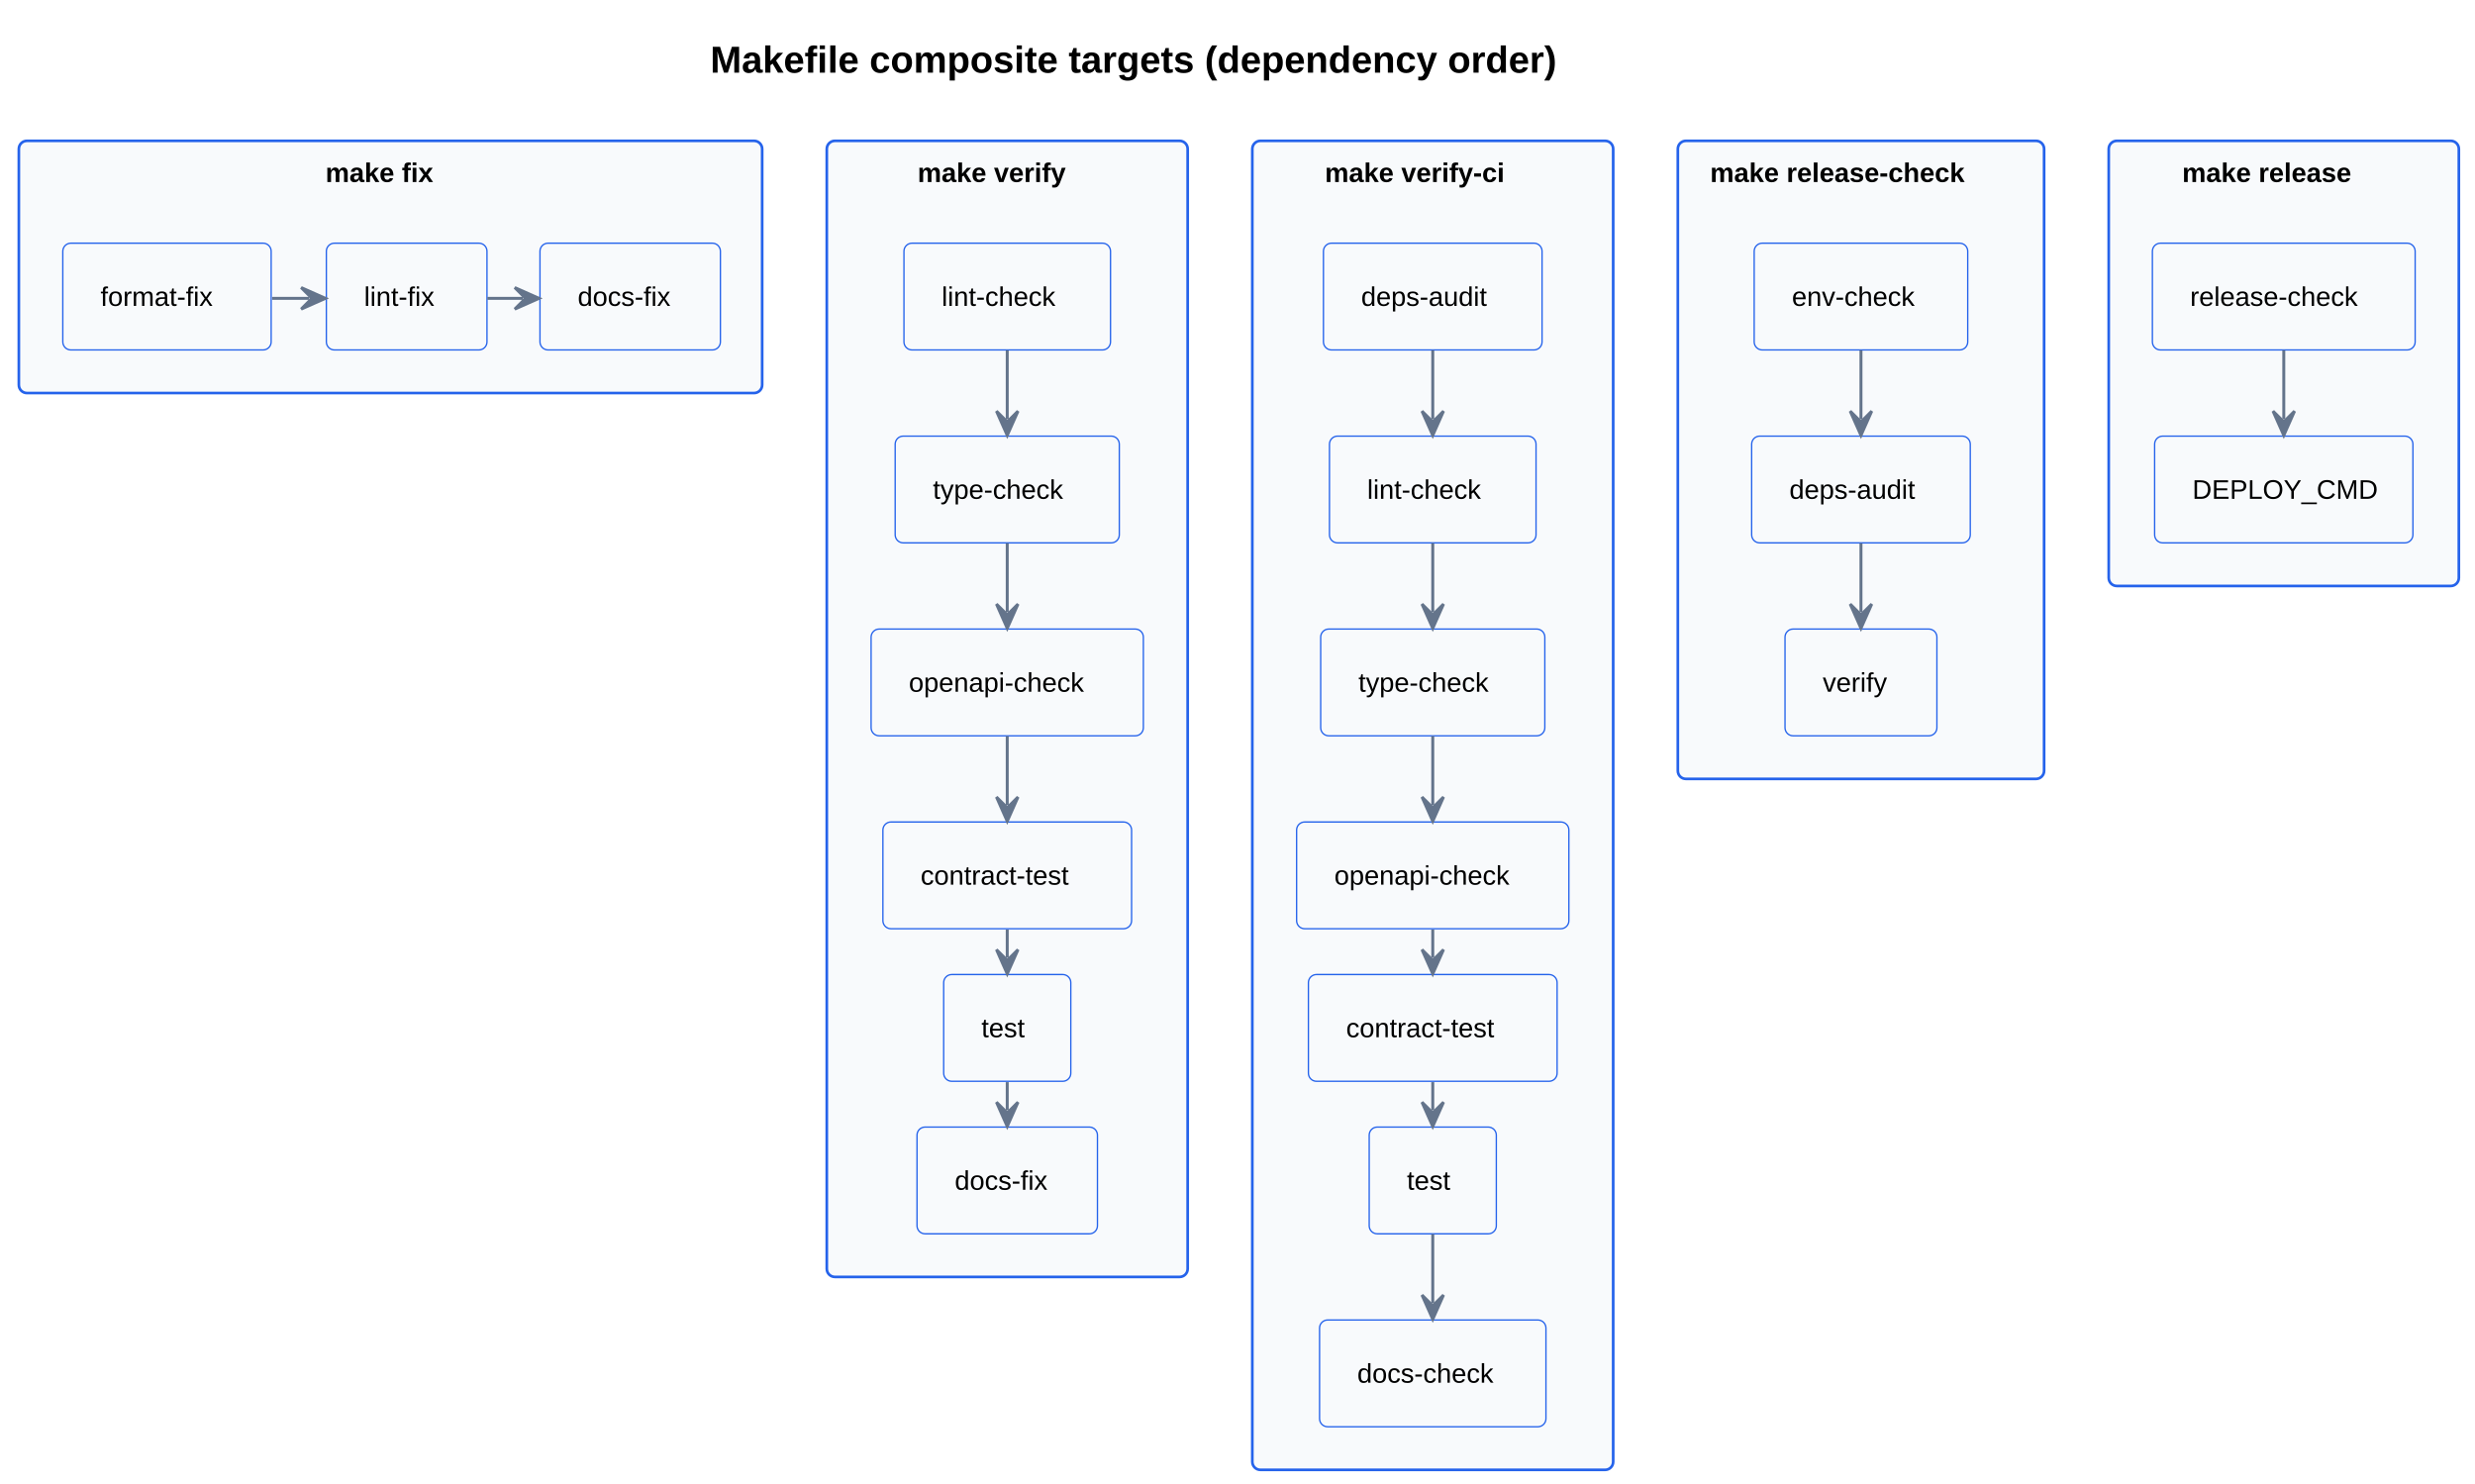
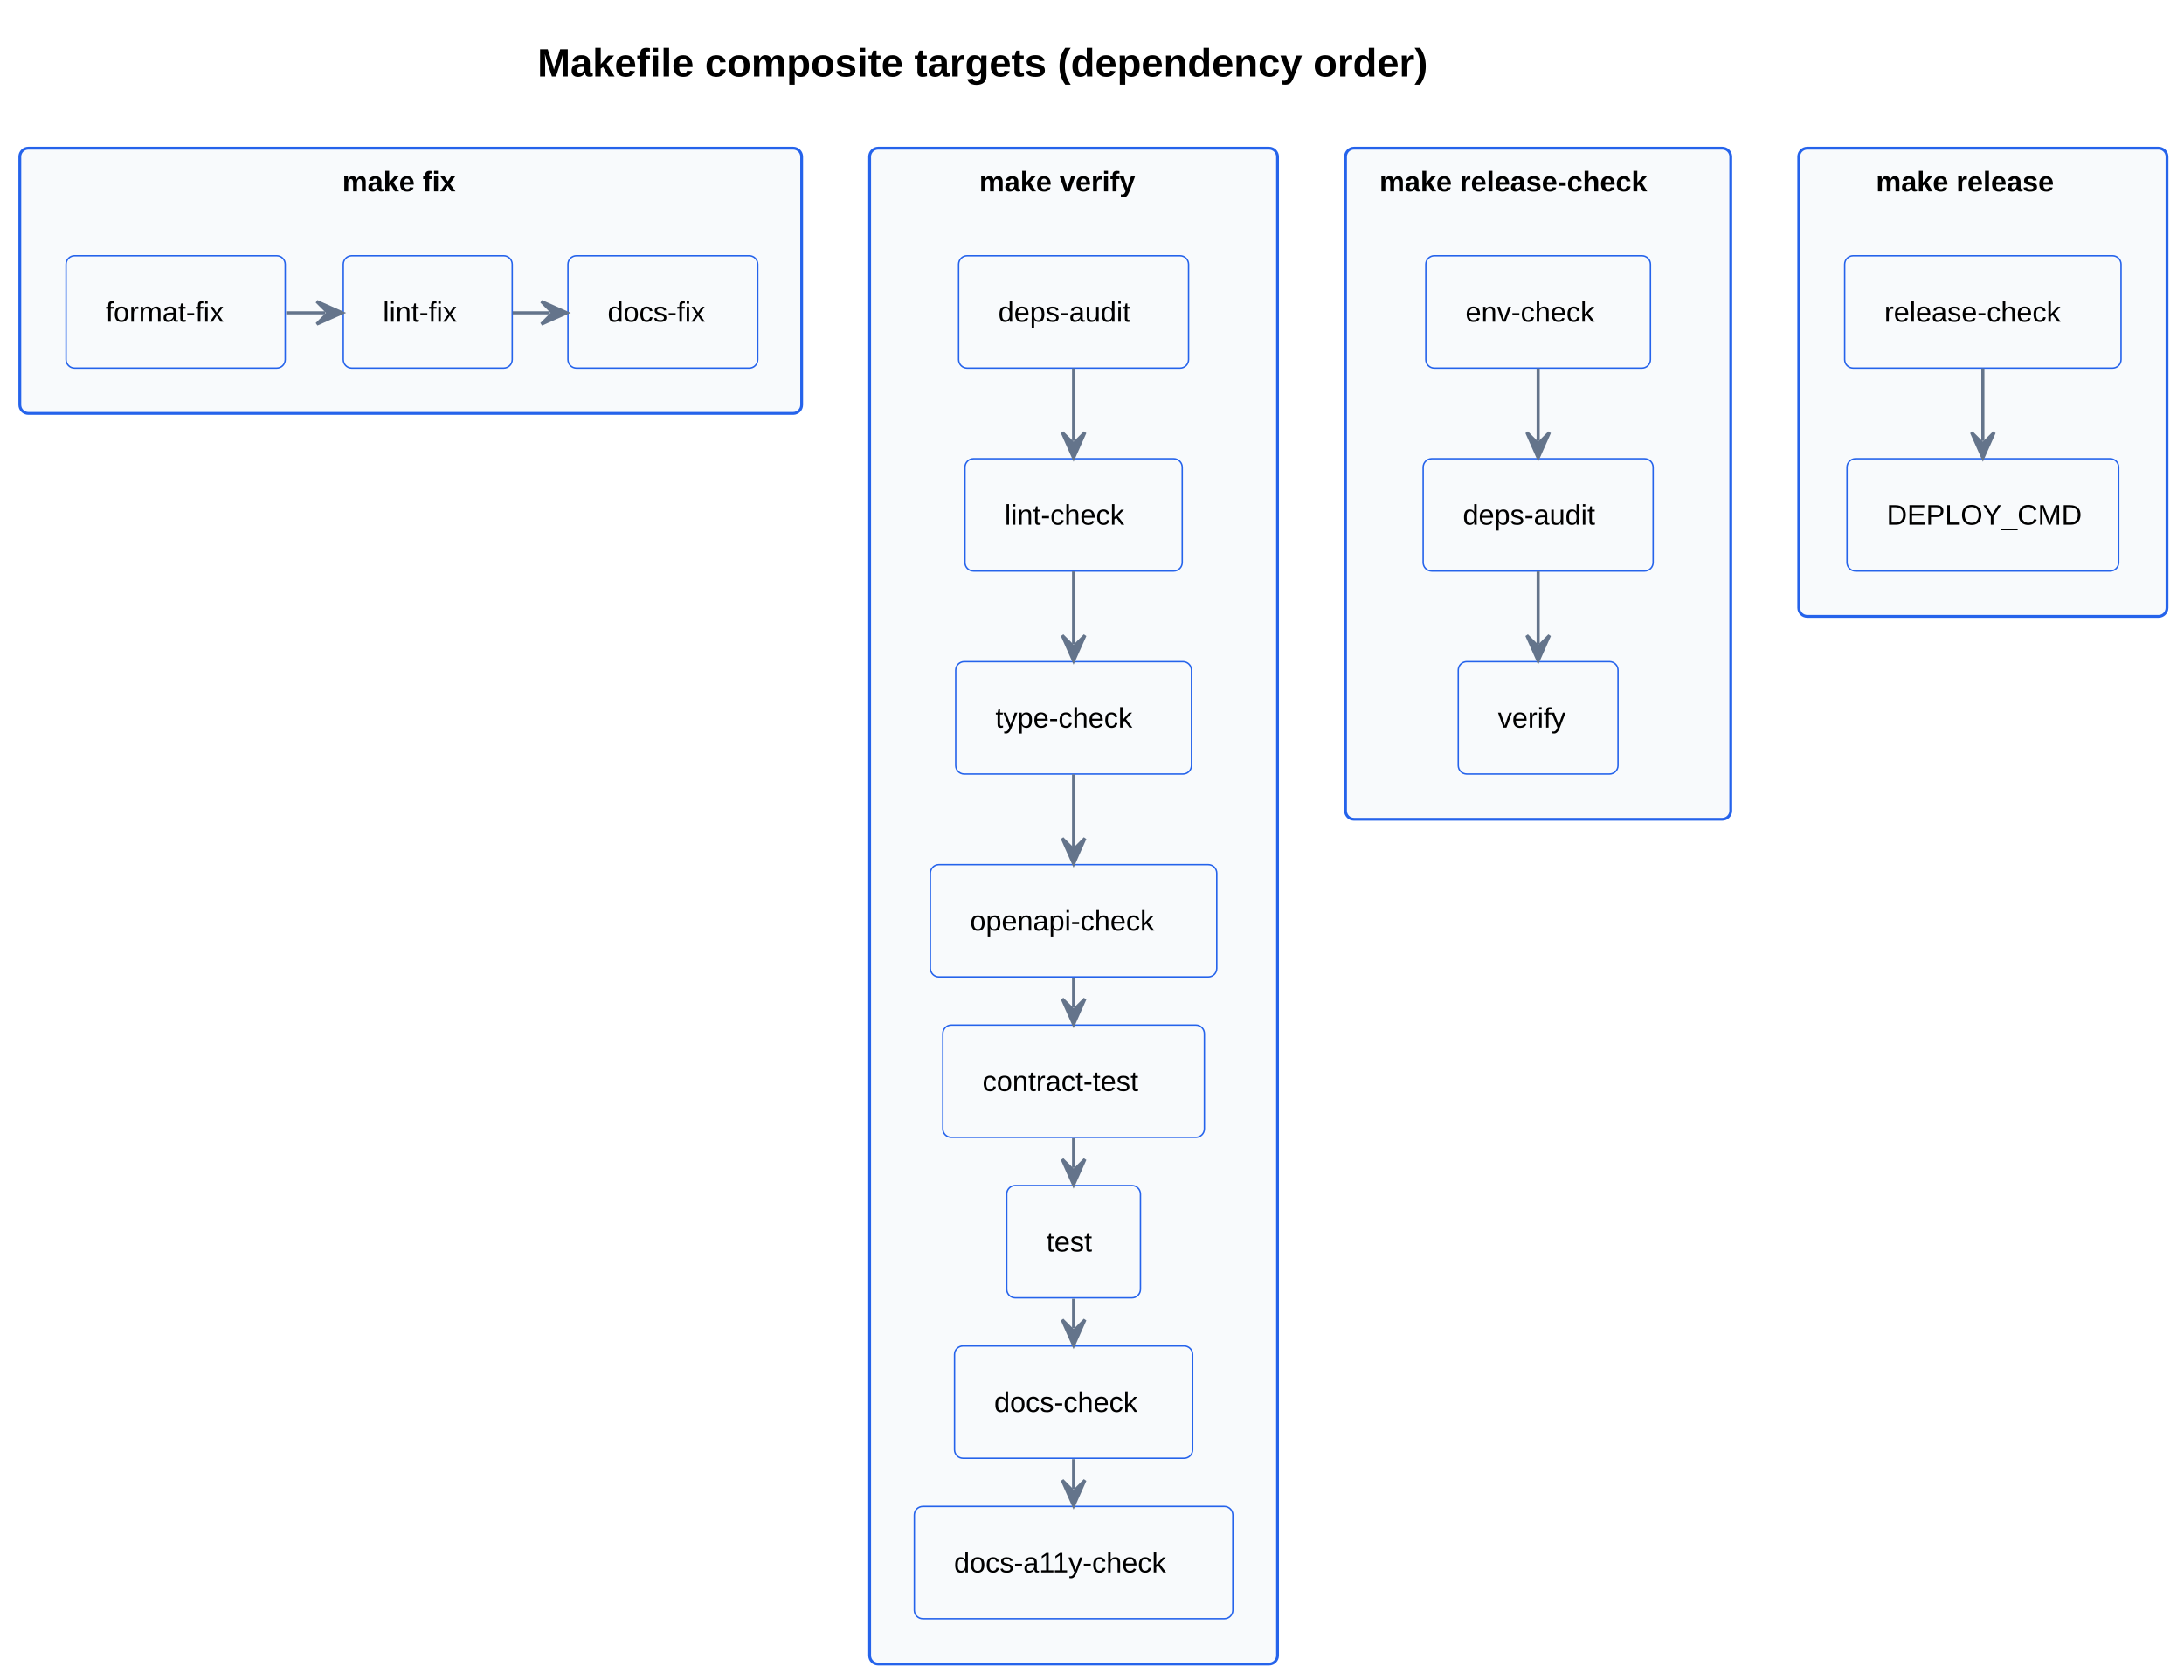
- <svg xmlns="http://www.w3.org/2000/svg" contentStyleType="text/css" data-diagram-type="DESCRIPTION" height="551px" preserveAspectRatio="none" style="width:919px;height:551px;background:#FFFFFF;" version="1.1" viewBox="0 0 919 551" width="919px" zoomAndPan="magnify">
+ <svg xmlns="http://www.w3.org/2000/svg" contentStyleType="text/css" data-diagram-type="DESCRIPTION" height="593px" preserveAspectRatio="none" style="width:771px;height:593px;background:#FFFFFF;" version="1.1" viewBox="0 0 771 593" width="771px" zoomAndPan="magnify">
  <defs />
  <g>
    <g class="title" data-source-line="44">
-       <text fill="#000000" font-family="'Arial'" font-size="14" font-weight="bold" lengthAdjust="spacing" textLength="377.562" x="263.719" y="26.995">Makefile composite targets (dependency order)</text>
+       <text fill="#000000" font-family="'Arial'" font-size="14" font-weight="bold" lengthAdjust="spacing" textLength="377.562" x="189.719" y="26.995">Makefile composite targets (dependency order)</text>
    </g>
    <g class="cluster" data-qualified-name="make fix" data-source-line="48" id="ent0002">
      <rect fill="#F8FAFC" height="93.64" rx="3" ry="3" style="stroke:#2563EB;stroke-width:1;" width="276" x="7" y="52.297" />
      <text fill="#000000" font-family="'Arial'" font-size="10" font-weight="bold" lengthAdjust="spacing" textLength="48.31" x="120.845" y="67.579">make fix</text>
    </g>
    <g class="cluster" data-qualified-name="make verify" data-source-line="56" id="ent0008">
-       <rect fill="#F8FAFC" height="421.84" rx="3" ry="3" style="stroke:#2563EB;stroke-width:1;" width="134" x="307" y="52.297" />
-       <text fill="#000000" font-family="'Arial'" font-size="10" font-weight="bold" lengthAdjust="spacing" textLength="66.611" x="340.694" y="67.579">make verify</text>
+       <rect fill="#F8FAFC" height="535.12" rx="3" ry="3" style="stroke:#2563EB;stroke-width:1;" width="144" x="307" y="52.297" />
+       <text fill="#000000" font-family="'Arial'" font-size="10" font-weight="bold" lengthAdjust="spacing" textLength="66.611" x="345.694" y="67.579">make verify</text>
    </g>
-     <g class="cluster" data-qualified-name="make verify-ci" data-source-line="70" id="ent0020">
-       <rect fill="#F8FAFC" height="493.48" rx="3" ry="3" style="stroke:#2563EB;stroke-width:1;" width="134" x="465" y="52.297" />
-       <text fill="#000000" font-family="'Arial'" font-size="10" font-weight="bold" lengthAdjust="spacing" textLength="80.117" x="491.941" y="67.579">make verify-ci</text>
+     <g class="cluster" data-qualified-name="make release-check" data-source-line="74" id="ent0024">
+       <rect fill="#F8FAFC" height="236.92" rx="3" ry="3" style="stroke:#2563EB;stroke-width:1;" width="136" x="475" y="52.297" />
+       <text fill="#000000" font-family="'Arial'" font-size="10" font-weight="bold" lengthAdjust="spacing" textLength="112.046" x="486.977" y="67.579">make release-check</text>
    </g>
-     <g class="cluster" data-qualified-name="make release-check" data-source-line="86" id="ent0034">
-       <rect fill="#F8FAFC" height="236.92" rx="3" ry="3" style="stroke:#2563EB;stroke-width:1;" width="136" x="623" y="52.297" />
-       <text fill="#000000" font-family="'Arial'" font-size="10" font-weight="bold" lengthAdjust="spacing" textLength="112.046" x="634.977" y="67.579">make release-check</text>
-     </g>
-     <g class="cluster" data-qualified-name="make release" data-source-line="94" id="ent0040">
-       <rect fill="#F8FAFC" height="165.28" rx="3" ry="3" style="stroke:#2563EB;stroke-width:1;" width="130" x="783" y="52.297" />
-       <text fill="#000000" font-family="'Arial'" font-size="10" font-weight="bold" lengthAdjust="spacing" textLength="75.488" x="810.256" y="67.579">make release</text>
+     <g class="cluster" data-qualified-name="make release" data-source-line="82" id="ent0030">
+       <rect fill="#F8FAFC" height="165.28" rx="3" ry="3" style="stroke:#2563EB;stroke-width:1;" width="130" x="635" y="52.297" />
+       <text fill="#000000" font-family="'Arial'" font-size="10" font-weight="bold" lengthAdjust="spacing" textLength="75.488" x="662.256" y="67.579">make release</text>
    </g>
    <g class="entity" data-qualified-name="make fix.f1" data-source-line="49" id="ent0003">
      <rect fill="#F8FAFC" height="39.641" rx="3" ry="3" style="stroke:#2563EB;stroke-width:0.5;" width="77.365" x="23.32" y="90.297" />
      <text fill="#000000" font-family="'Arial'" font-size="10" lengthAdjust="spacing" textLength="49.365" x="37.32" y="113.579">format-fix</text>
    </g>
    <g class="entity" data-qualified-name="make fix.f2" data-source-line="50" id="ent0004">
      <rect fill="#F8FAFC" height="39.641" rx="3" ry="3" style="stroke:#2563EB;stroke-width:0.5;" width="59.641" x="121.18" y="90.297" />
      <text fill="#000000" font-family="'Arial'" font-size="10" lengthAdjust="spacing" textLength="31.641" x="135.18" y="113.579">lint-fix</text>
    </g>
    <g class="entity" data-qualified-name="make fix.f3" data-source-line="51" id="ent0005">
      <rect fill="#F8FAFC" height="39.641" rx="3" ry="3" style="stroke:#2563EB;stroke-width:0.5;" width="66.999" x="200.5" y="90.297" />
      <text fill="#000000" font-family="'Arial'" font-size="10" lengthAdjust="spacing" textLength="38.999" x="214.5" y="113.579">docs-fix</text>
    </g>
-     <g class="entity" data-qualified-name="make verify.m1" data-source-line="57" id="ent0009">
-       <rect fill="#F8FAFC" height="39.641" rx="3" ry="3" style="stroke:#2563EB;stroke-width:0.5;" width="76.701" x="335.65" y="90.297" />
-       <text fill="#000000" font-family="'Arial'" font-size="10" lengthAdjust="spacing" textLength="48.701" x="349.65" y="113.579">lint-check</text>
+     <g class="entity" data-qualified-name="make verify.m0" data-source-line="57" id="ent0009">
+       <rect fill="#F8FAFC" height="39.641" rx="3" ry="3" style="stroke:#2563EB;stroke-width:0.5;" width="81.179" x="338.41" y="90.297" />
+       <text fill="#000000" font-family="'Arial'" font-size="10" lengthAdjust="spacing" textLength="53.179" x="352.41" y="113.579">deps-audit</text>
    </g>
-     <g class="entity" data-qualified-name="make verify.m2" data-source-line="58" id="ent0010">
-       <rect fill="#F8FAFC" height="39.641" rx="3" ry="3" style="stroke:#2563EB;stroke-width:0.5;" width="83.225" x="332.39" y="161.937" />
-       <text fill="#000000" font-family="'Arial'" font-size="10" lengthAdjust="spacing" textLength="55.225" x="346.39" y="185.219">type-check</text>
+     <g class="entity" data-qualified-name="make verify.m1" data-source-line="58" id="ent0010">
+       <rect fill="#F8FAFC" height="39.641" rx="3" ry="3" style="stroke:#2563EB;stroke-width:0.5;" width="76.701" x="340.65" y="161.937" />
+       <text fill="#000000" font-family="'Arial'" font-size="10" lengthAdjust="spacing" textLength="48.701" x="354.65" y="185.219">lint-check</text>
    </g>
-     <g class="entity" data-qualified-name="make verify.m3" data-source-line="59" id="ent0011">
-       <rect fill="#F8FAFC" height="39.641" rx="3" ry="3" style="stroke:#2563EB;stroke-width:0.5;" width="101.096" x="323.45" y="233.577" />
-       <text fill="#000000" font-family="'Arial'" font-size="10" lengthAdjust="spacing" textLength="73.096" x="337.45" y="256.859">openapi-check</text>
+     <g class="entity" data-qualified-name="make verify.m2" data-source-line="59" id="ent0011">
+       <rect fill="#F8FAFC" height="39.641" rx="3" ry="3" style="stroke:#2563EB;stroke-width:0.5;" width="83.225" x="337.39" y="233.577" />
+       <text fill="#000000" font-family="'Arial'" font-size="10" lengthAdjust="spacing" textLength="55.225" x="351.39" y="256.859">type-check</text>
    </g>
-     <g class="entity" data-qualified-name="make verify.m4" data-source-line="60" id="ent0012">
-       <rect fill="#F8FAFC" height="39.641" rx="3" ry="3" style="stroke:#2563EB;stroke-width:0.5;" width="92.346" x="327.83" y="305.217" />
-       <text fill="#000000" font-family="'Arial'" font-size="10" lengthAdjust="spacing" textLength="64.346" x="341.83" y="328.499">contract-test</text>
+     <g class="entity" data-qualified-name="make verify.m3" data-source-line="60" id="ent0012">
+       <rect fill="#F8FAFC" height="39.641" rx="3" ry="3" style="stroke:#2563EB;stroke-width:0.5;" width="101.096" x="328.45" y="305.217" />
+       <text fill="#000000" font-family="'Arial'" font-size="10" lengthAdjust="spacing" textLength="73.096" x="342.45" y="328.499">openapi-check</text>
    </g>
-     <g class="entity" data-qualified-name="make verify.m5" data-source-line="61" id="ent0013">
-       <rect fill="#F8FAFC" height="39.641" rx="3" ry="3" style="stroke:#2563EB;stroke-width:0.5;" width="47.204" x="350.4" y="361.857" />
-       <text fill="#000000" font-family="'Arial'" font-size="10" lengthAdjust="spacing" textLength="19.204" x="364.4" y="385.139">test</text>
+     <g class="entity" data-qualified-name="make verify.m4" data-source-line="61" id="ent0013">
+       <rect fill="#F8FAFC" height="39.641" rx="3" ry="3" style="stroke:#2563EB;stroke-width:0.5;" width="92.346" x="332.83" y="361.857" />
+       <text fill="#000000" font-family="'Arial'" font-size="10" lengthAdjust="spacing" textLength="64.346" x="346.83" y="385.139">contract-test</text>
    </g>
-     <g class="entity" data-qualified-name="make verify.m6" data-source-line="62" id="ent0014">
-       <rect fill="#F8FAFC" height="39.641" rx="3" ry="3" style="stroke:#2563EB;stroke-width:0.5;" width="66.999" x="340.5" y="418.497" />
-       <text fill="#000000" font-family="'Arial'" font-size="10" lengthAdjust="spacing" textLength="38.999" x="354.5" y="441.779">docs-fix</text>
+     <g class="entity" data-qualified-name="make verify.m5" data-source-line="62" id="ent0014">
+       <rect fill="#F8FAFC" height="39.641" rx="3" ry="3" style="stroke:#2563EB;stroke-width:0.5;" width="47.204" x="355.4" y="418.497" />
+       <text fill="#000000" font-family="'Arial'" font-size="10" lengthAdjust="spacing" textLength="19.204" x="369.4" y="441.779">test</text>
    </g>
-     <g class="entity" data-qualified-name="make verify-ci.c0" data-source-line="71" id="ent0021">
-       <rect fill="#F8FAFC" height="39.641" rx="3" ry="3" style="stroke:#2563EB;stroke-width:0.5;" width="81.179" x="491.41" y="90.297" />
-       <text fill="#000000" font-family="'Arial'" font-size="10" lengthAdjust="spacing" textLength="53.179" x="505.41" y="113.579">deps-audit</text>
+     <g class="entity" data-qualified-name="make verify.m6" data-source-line="63" id="ent0015">
+       <rect fill="#F8FAFC" height="39.641" rx="3" ry="3" style="stroke:#2563EB;stroke-width:0.5;" width="84.06" x="336.97" y="475.137" />
+       <text fill="#000000" font-family="'Arial'" font-size="10" lengthAdjust="spacing" textLength="56.06" x="350.97" y="498.419">docs-check</text>
    </g>
-     <g class="entity" data-qualified-name="make verify-ci.c1" data-source-line="72" id="ent0022">
-       <rect fill="#F8FAFC" height="39.641" rx="3" ry="3" style="stroke:#2563EB;stroke-width:0.5;" width="76.701" x="493.65" y="161.937" />
-       <text fill="#000000" font-family="'Arial'" font-size="10" lengthAdjust="spacing" textLength="48.701" x="507.65" y="185.219">lint-check</text>
+     <g class="entity" data-qualified-name="make verify.m7" data-source-line="64" id="ent0016">
+       <rect fill="#F8FAFC" height="39.641" rx="3" ry="3" style="stroke:#2563EB;stroke-width:0.5;" width="112.439" x="322.78" y="531.777" />
+       <text fill="#000000" font-family="'Arial'" font-size="10" lengthAdjust="spacing" textLength="84.439" x="336.78" y="555.059">docs-a11y-check</text>
    </g>
-     <g class="entity" data-qualified-name="make verify-ci.c2" data-source-line="73" id="ent0023">
-       <rect fill="#F8FAFC" height="39.641" rx="3" ry="3" style="stroke:#2563EB;stroke-width:0.5;" width="83.225" x="490.39" y="233.577" />
-       <text fill="#000000" font-family="'Arial'" font-size="10" lengthAdjust="spacing" textLength="55.225" x="504.39" y="256.859">type-check</text>
+     <g class="entity" data-qualified-name="make release-check.rc1" data-source-line="75" id="ent0025">
+       <rect fill="#F8FAFC" height="39.641" rx="3" ry="3" style="stroke:#2563EB;stroke-width:0.5;" width="79.294" x="503.35" y="90.297" />
+       <text fill="#000000" font-family="'Arial'" font-size="10" lengthAdjust="spacing" textLength="51.294" x="517.35" y="113.579">env-check</text>
    </g>
-     <g class="entity" data-qualified-name="make verify-ci.c3" data-source-line="74" id="ent0024">
-       <rect fill="#F8FAFC" height="39.641" rx="3" ry="3" style="stroke:#2563EB;stroke-width:0.5;" width="101.096" x="481.45" y="305.217" />
-       <text fill="#000000" font-family="'Arial'" font-size="10" lengthAdjust="spacing" textLength="73.096" x="495.45" y="328.499">openapi-check</text>
+     <g class="entity" data-qualified-name="make release-check.rc2" data-source-line="76" id="ent0026">
+       <rect fill="#F8FAFC" height="39.641" rx="3" ry="3" style="stroke:#2563EB;stroke-width:0.5;" width="81.179" x="502.41" y="161.937" />
+       <text fill="#000000" font-family="'Arial'" font-size="10" lengthAdjust="spacing" textLength="53.179" x="516.41" y="185.219">deps-audit</text>
    </g>
-     <g class="entity" data-qualified-name="make verify-ci.c4" data-source-line="75" id="ent0025">
-       <rect fill="#F8FAFC" height="39.641" rx="3" ry="3" style="stroke:#2563EB;stroke-width:0.5;" width="92.346" x="485.83" y="361.857" />
-       <text fill="#000000" font-family="'Arial'" font-size="10" lengthAdjust="spacing" textLength="64.346" x="499.83" y="385.139">contract-test</text>
+     <g class="entity" data-qualified-name="make release-check.rc3" data-source-line="77" id="ent0027">
+       <rect fill="#F8FAFC" height="39.641" rx="3" ry="3" style="stroke:#2563EB;stroke-width:0.5;" width="56.398" x="514.8" y="233.577" />
+       <text fill="#000000" font-family="'Arial'" font-size="10" lengthAdjust="spacing" textLength="28.398" x="528.8" y="256.859">verify</text>
    </g>
-     <g class="entity" data-qualified-name="make verify-ci.c5" data-source-line="76" id="ent0026">
-       <rect fill="#F8FAFC" height="39.641" rx="3" ry="3" style="stroke:#2563EB;stroke-width:0.5;" width="47.204" x="508.4" y="418.497" />
-       <text fill="#000000" font-family="'Arial'" font-size="10" lengthAdjust="spacing" textLength="19.204" x="522.4" y="441.779">test</text>
+     <g class="entity" data-qualified-name="make release.rel1" data-source-line="83" id="ent0031">
+       <rect fill="#F8FAFC" height="39.641" rx="3" ry="3" style="stroke:#2563EB;stroke-width:0.5;" width="97.57" x="651.21" y="90.297" />
+       <text fill="#000000" font-family="'Arial'" font-size="10" lengthAdjust="spacing" textLength="69.57" x="665.21" y="113.579">release-check</text>
    </g>
-     <g class="entity" data-qualified-name="make verify-ci.c6" data-source-line="77" id="ent0027">
-       <rect fill="#F8FAFC" height="39.641" rx="3" ry="3" style="stroke:#2563EB;stroke-width:0.5;" width="84.06" x="489.97" y="490.137" />
-       <text fill="#000000" font-family="'Arial'" font-size="10" lengthAdjust="spacing" textLength="56.06" x="503.97" y="513.419">docs-check</text>
-     </g>
-     <g class="entity" data-qualified-name="make release-check.rc1" data-source-line="87" id="ent0035">
-       <rect fill="#F8FAFC" height="39.641" rx="3" ry="3" style="stroke:#2563EB;stroke-width:0.5;" width="79.294" x="651.35" y="90.297" />
-       <text fill="#000000" font-family="'Arial'" font-size="10" lengthAdjust="spacing" textLength="51.294" x="665.35" y="113.579">env-check</text>
-     </g>
-     <g class="entity" data-qualified-name="make release-check.rc2" data-source-line="88" id="ent0036">
-       <rect fill="#F8FAFC" height="39.641" rx="3" ry="3" style="stroke:#2563EB;stroke-width:0.5;" width="81.179" x="650.41" y="161.937" />
-       <text fill="#000000" font-family="'Arial'" font-size="10" lengthAdjust="spacing" textLength="53.179" x="664.41" y="185.219">deps-audit</text>
-     </g>
-     <g class="entity" data-qualified-name="make release-check.rc3" data-source-line="89" id="ent0037">
-       <rect fill="#F8FAFC" height="39.641" rx="3" ry="3" style="stroke:#2563EB;stroke-width:0.5;" width="56.398" x="662.8" y="233.577" />
-       <text fill="#000000" font-family="'Arial'" font-size="10" lengthAdjust="spacing" textLength="28.398" x="676.8" y="256.859">verify</text>
-     </g>
-     <g class="entity" data-qualified-name="make release.rel1" data-source-line="95" id="ent0041">
-       <rect fill="#F8FAFC" height="39.641" rx="3" ry="3" style="stroke:#2563EB;stroke-width:0.5;" width="97.57" x="799.21" y="90.297" />
-       <text fill="#000000" font-family="'Arial'" font-size="10" lengthAdjust="spacing" textLength="69.57" x="813.21" y="113.579">release-check</text>
-     </g>
-     <g class="entity" data-qualified-name="make release.rel2" data-source-line="96" id="ent0042">
-       <rect fill="#F8FAFC" height="39.641" rx="3" ry="3" style="stroke:#2563EB;stroke-width:0.5;" width="95.91" x="800.04" y="161.937" />
-       <text fill="#000000" font-family="'Arial'" font-size="10" lengthAdjust="spacing" textLength="67.91" x="814.04" y="185.219">DEPLOY_CMD</text>
+     <g class="entity" data-qualified-name="make release.rel2" data-source-line="84" id="ent0032">
+       <rect fill="#F8FAFC" height="39.641" rx="3" ry="3" style="stroke:#2563EB;stroke-width:0.5;" width="95.91" x="652.04" y="161.937" />
+       <text fill="#000000" font-family="'Arial'" font-size="10" lengthAdjust="spacing" textLength="67.91" x="666.04" y="185.219">DEPLOY_CMD</text>
    </g>
    <g class="link" data-entity-1="ent0003" data-entity-2="ent0004" data-link-type="dependency" data-source-line="52" id="lnk6">
-       <path d="M101.04,110.777 C107.67,110.777 108.47,110.777 114.83,110.777" fill="none" id="f1-to-f2" style="stroke:#64748B;stroke-width:1.1;" />
-       <polygon fill="#64748B" points="120.83,110.777,111.83,106.777,115.83,110.777,111.83,114.777,120.83,110.777" style="stroke:#64748B;stroke-width:1.1;" />
+       <path d="M101.04,110.417 C107.67,110.417 108.47,110.417 114.83,110.417" fill="none" id="f1-to-f2" style="stroke:#64748B;stroke-width:1.1;" />
+       <polygon fill="#64748B" points="120.83,110.417,111.83,106.417,115.83,110.417,111.83,114.417,120.83,110.417" style="stroke:#64748B;stroke-width:1.1;" />
    </g>
    <g class="link" data-entity-1="ent0004" data-entity-2="ent0005" data-link-type="dependency" data-source-line="53" id="lnk7">
-       <path d="M180.96,110.777 C187.19,110.777 187.79,110.777 194.14,110.777" fill="none" id="f2-to-f3" style="stroke:#64748B;stroke-width:1.1;" />
-       <polygon fill="#64748B" points="200.14,110.777,191.14,106.777,195.14,110.777,191.14,114.777,200.14,110.777" style="stroke:#64748B;stroke-width:1.1;" />
+       <path d="M180.96,110.417 C187.19,110.417 187.79,110.417 194.14,110.417" fill="none" id="f2-to-f3" style="stroke:#64748B;stroke-width:1.1;" />
+       <polygon fill="#64748B" points="200.14,110.417,191.14,106.417,195.14,110.417,191.14,114.417,200.14,110.417" style="stroke:#64748B;stroke-width:1.1;" />
    </g>
-     <g class="link" data-entity-1="ent0009" data-entity-2="ent0010" data-link-type="dependency" data-source-line="63" id="lnk15">
-       <path d="M374,130.067 C374,139.927 374,145.787 374,155.657" fill="none" id="m1-to-m2" style="stroke:#64748B;stroke-width:1.1;" />
-       <polygon fill="#64748B" points="374,161.657,378,152.657,374,156.657,370,152.657,374,161.657" style="stroke:#64748B;stroke-width:1.1;" />
+     <g class="link" data-entity-1="ent0009" data-entity-2="ent0010" data-link-type="dependency" data-source-line="65" id="lnk17">
+       <path d="M379,130.067 C379,139.927 379,145.787 379,155.657" fill="none" id="m0-to-m1" style="stroke:#64748B;stroke-width:1.1;" />
+       <polygon fill="#64748B" points="379,161.657,383,152.657,379,156.657,375,152.657,379,161.657" style="stroke:#64748B;stroke-width:1.1;" />
    </g>
-     <g class="link" data-entity-1="ent0010" data-entity-2="ent0011" data-link-type="dependency" data-source-line="64" id="lnk16">
-       <path d="M374,201.707 C374,211.567 374,217.427 374,227.297" fill="none" id="m2-to-m3" style="stroke:#64748B;stroke-width:1.1;" />
-       <polygon fill="#64748B" points="374,233.297,378,224.297,374,228.297,370,224.297,374,233.297" style="stroke:#64748B;stroke-width:1.1;" />
+     <g class="link" data-entity-1="ent0010" data-entity-2="ent0011" data-link-type="dependency" data-source-line="66" id="lnk18">
+       <path d="M379,201.707 C379,211.567 379,217.427 379,227.297" fill="none" id="m1-to-m2" style="stroke:#64748B;stroke-width:1.1;" />
+       <polygon fill="#64748B" points="379,233.297,383,224.297,379,228.297,375,224.297,379,233.297" style="stroke:#64748B;stroke-width:1.1;" />
    </g>
-     <g class="link" data-entity-1="ent0011" data-entity-2="ent0012" data-link-type="dependency" data-source-line="65" id="lnk17">
-       <path d="M374,273.347 C374,283.207 374,289.067 374,298.937" fill="none" id="m3-to-m4" style="stroke:#64748B;stroke-width:1.1;" />
-       <polygon fill="#64748B" points="374,304.937,378,295.937,374,299.937,370,295.937,374,304.937" style="stroke:#64748B;stroke-width:1.1;" />
+     <g class="link" data-entity-1="ent0011" data-entity-2="ent0012" data-link-type="dependency" data-source-line="67" id="lnk19">
+       <path d="M379,273.347 C379,283.207 379,289.067 379,298.937" fill="none" id="m2-to-m3" style="stroke:#64748B;stroke-width:1.1;" />
+       <polygon fill="#64748B" points="379,304.937,383,295.937,379,299.937,375,295.937,379,304.937" style="stroke:#64748B;stroke-width:1.1;" />
    </g>
-     <g class="link" data-entity-1="ent0012" data-entity-2="ent0013" data-link-type="dependency" data-source-line="66" id="lnk18">
-       <path d="M374,345.167 C374,350.507 374,350.277 374,355.607" fill="none" id="m4-to-m5" style="stroke:#64748B;stroke-width:1.1;" />
-       <polygon fill="#64748B" points="374,361.607,378,352.607,374,356.607,370,352.607,374,361.607" style="stroke:#64748B;stroke-width:1.1;" />
+     <g class="link" data-entity-1="ent0012" data-entity-2="ent0013" data-link-type="dependency" data-source-line="68" id="lnk20">
+       <path d="M379,345.167 C379,350.507 379,350.277 379,355.607" fill="none" id="m3-to-m4" style="stroke:#64748B;stroke-width:1.1;" />
+       <polygon fill="#64748B" points="379,361.607,383,352.607,379,356.607,375,352.607,379,361.607" style="stroke:#64748B;stroke-width:1.1;" />
    </g>
-     <g class="link" data-entity-1="ent0013" data-entity-2="ent0014" data-link-type="dependency" data-source-line="67" id="lnk19">
-       <path d="M374,401.807 C374,407.147 374,406.917 374,412.257" fill="none" id="m5-to-m6" style="stroke:#64748B;stroke-width:1.1;" />
-       <polygon fill="#64748B" points="374,418.257,378,409.257,374,413.257,370,409.257,374,418.257" style="stroke:#64748B;stroke-width:1.1;" />
+     <g class="link" data-entity-1="ent0013" data-entity-2="ent0014" data-link-type="dependency" data-source-line="69" id="lnk21">
+       <path d="M379,401.807 C379,407.147 379,406.917 379,412.247" fill="none" id="m4-to-m5" style="stroke:#64748B;stroke-width:1.1;" />
+       <polygon fill="#64748B" points="379,418.247,383,409.247,379,413.247,375,409.247,379,418.247" style="stroke:#64748B;stroke-width:1.1;" />
    </g>
-     <g class="link" data-entity-1="ent0021" data-entity-2="ent0022" data-link-type="dependency" data-source-line="78" id="lnk28">
-       <path d="M532,130.067 C532,139.927 532,145.787 532,155.657" fill="none" id="c0-to-c1" style="stroke:#64748B;stroke-width:1.1;" />
-       <polygon fill="#64748B" points="532,161.657,536,152.657,532,156.657,528,152.657,532,161.657" style="stroke:#64748B;stroke-width:1.1;" />
+     <g class="link" data-entity-1="ent0014" data-entity-2="ent0015" data-link-type="dependency" data-source-line="70" id="lnk22">
+       <path d="M379,458.447 C379,463.787 379,463.557 379,468.897" fill="none" id="m5-to-m6" style="stroke:#64748B;stroke-width:1.1;" />
+       <polygon fill="#64748B" points="379,474.897,383,465.897,379,469.897,375,465.897,379,474.897" style="stroke:#64748B;stroke-width:1.1;" />
    </g>
-     <g class="link" data-entity-1="ent0022" data-entity-2="ent0023" data-link-type="dependency" data-source-line="79" id="lnk29">
-       <path d="M532,201.707 C532,211.567 532,217.427 532,227.297" fill="none" id="c1-to-c2" style="stroke:#64748B;stroke-width:1.1;" />
-       <polygon fill="#64748B" points="532,233.297,536,224.297,532,228.297,528,224.297,532,233.297" style="stroke:#64748B;stroke-width:1.1;" />
+     <g class="link" data-entity-1="ent0015" data-entity-2="ent0016" data-link-type="dependency" data-source-line="71" id="lnk23">
+       <path d="M379,515.087 C379,520.427 379,520.197 379,525.537" fill="none" id="m6-to-m7" style="stroke:#64748B;stroke-width:1.1;" />
+       <polygon fill="#64748B" points="379,531.537,383,522.537,379,526.537,375,522.537,379,531.537" style="stroke:#64748B;stroke-width:1.1;" />
    </g>
-     <g class="link" data-entity-1="ent0023" data-entity-2="ent0024" data-link-type="dependency" data-source-line="80" id="lnk30">
-       <path d="M532,273.347 C532,283.207 532,289.067 532,298.937" fill="none" id="c2-to-c3" style="stroke:#64748B;stroke-width:1.1;" />
-       <polygon fill="#64748B" points="532,304.937,536,295.937,532,299.937,528,295.937,532,304.937" style="stroke:#64748B;stroke-width:1.1;" />
+     <g class="link" data-entity-1="ent0025" data-entity-2="ent0026" data-link-type="dependency" data-source-line="78" id="lnk28">
+       <path d="M543,130.067 C543,139.927 543,145.787 543,155.657" fill="none" id="rc1-to-rc2" style="stroke:#64748B;stroke-width:1.1;" />
+       <polygon fill="#64748B" points="543,161.657,547,152.657,543,156.657,539,152.657,543,161.657" style="stroke:#64748B;stroke-width:1.1;" />
    </g>
-     <g class="link" data-entity-1="ent0024" data-entity-2="ent0025" data-link-type="dependency" data-source-line="81" id="lnk31">
-       <path d="M532,345.167 C532,350.507 532,350.277 532,355.607" fill="none" id="c3-to-c4" style="stroke:#64748B;stroke-width:1.1;" />
-       <polygon fill="#64748B" points="532,361.607,536,352.607,532,356.607,528,352.607,532,361.607" style="stroke:#64748B;stroke-width:1.1;" />
+     <g class="link" data-entity-1="ent0026" data-entity-2="ent0027" data-link-type="dependency" data-source-line="79" id="lnk29">
+       <path d="M543,201.707 C543,211.567 543,217.427 543,227.297" fill="none" id="rc2-to-rc3" style="stroke:#64748B;stroke-width:1.1;" />
+       <polygon fill="#64748B" points="543,233.297,547,224.297,543,228.297,539,224.297,543,233.297" style="stroke:#64748B;stroke-width:1.1;" />
    </g>
-     <g class="link" data-entity-1="ent0025" data-entity-2="ent0026" data-link-type="dependency" data-source-line="82" id="lnk32">
-       <path d="M532,401.807 C532,407.147 532,406.917 532,412.257" fill="none" id="c4-to-c5" style="stroke:#64748B;stroke-width:1.1;" />
-       <polygon fill="#64748B" points="532,418.257,536,409.257,532,413.257,528,409.257,532,418.257" style="stroke:#64748B;stroke-width:1.1;" />
-     </g>
-     <g class="link" data-entity-1="ent0026" data-entity-2="ent0027" data-link-type="dependency" data-source-line="83" id="lnk33">
-       <path d="M532,458.267 C532,468.127 532,473.987 532,483.857" fill="none" id="c5-to-c6" style="stroke:#64748B;stroke-width:1.1;" />
-       <polygon fill="#64748B" points="532,489.857,536,480.857,532,484.857,528,480.857,532,489.857" style="stroke:#64748B;stroke-width:1.1;" />
-     </g>
-     <g class="link" data-entity-1="ent0035" data-entity-2="ent0036" data-link-type="dependency" data-source-line="90" id="lnk38">
-       <path d="M691,130.067 C691,139.927 691,145.787 691,155.657" fill="none" id="rc1-to-rc2" style="stroke:#64748B;stroke-width:1.1;" />
-       <polygon fill="#64748B" points="691,161.657,695,152.657,691,156.657,687,152.657,691,161.657" style="stroke:#64748B;stroke-width:1.1;" />
-     </g>
-     <g class="link" data-entity-1="ent0036" data-entity-2="ent0037" data-link-type="dependency" data-source-line="91" id="lnk39">
-       <path d="M691,201.707 C691,211.567 691,217.427 691,227.297" fill="none" id="rc2-to-rc3" style="stroke:#64748B;stroke-width:1.1;" />
-       <polygon fill="#64748B" points="691,233.297,695,224.297,691,228.297,687,224.297,691,233.297" style="stroke:#64748B;stroke-width:1.1;" />
-     </g>
-     <g class="link" data-entity-1="ent0041" data-entity-2="ent0042" data-link-type="dependency" data-source-line="97" id="lnk43">
-       <path d="M848,130.067 C848,139.927 848,145.787 848,155.657" fill="none" id="rel1-to-rel2" style="stroke:#64748B;stroke-width:1.1;" />
-       <polygon fill="#64748B" points="848,161.657,852,152.657,848,156.657,844,152.657,848,161.657" style="stroke:#64748B;stroke-width:1.1;" />
+     <g class="link" data-entity-1="ent0031" data-entity-2="ent0032" data-link-type="dependency" data-source-line="85" id="lnk33">
+       <path d="M700,130.067 C700,139.927 700,145.787 700,155.657" fill="none" id="rel1-to-rel2" style="stroke:#64748B;stroke-width:1.1;" />
+       <polygon fill="#64748B" points="700,161.657,704,152.657,700,156.657,696,152.657,700,161.657" style="stroke:#64748B;stroke-width:1.1;" />
    </g>
  </g>
</svg>
